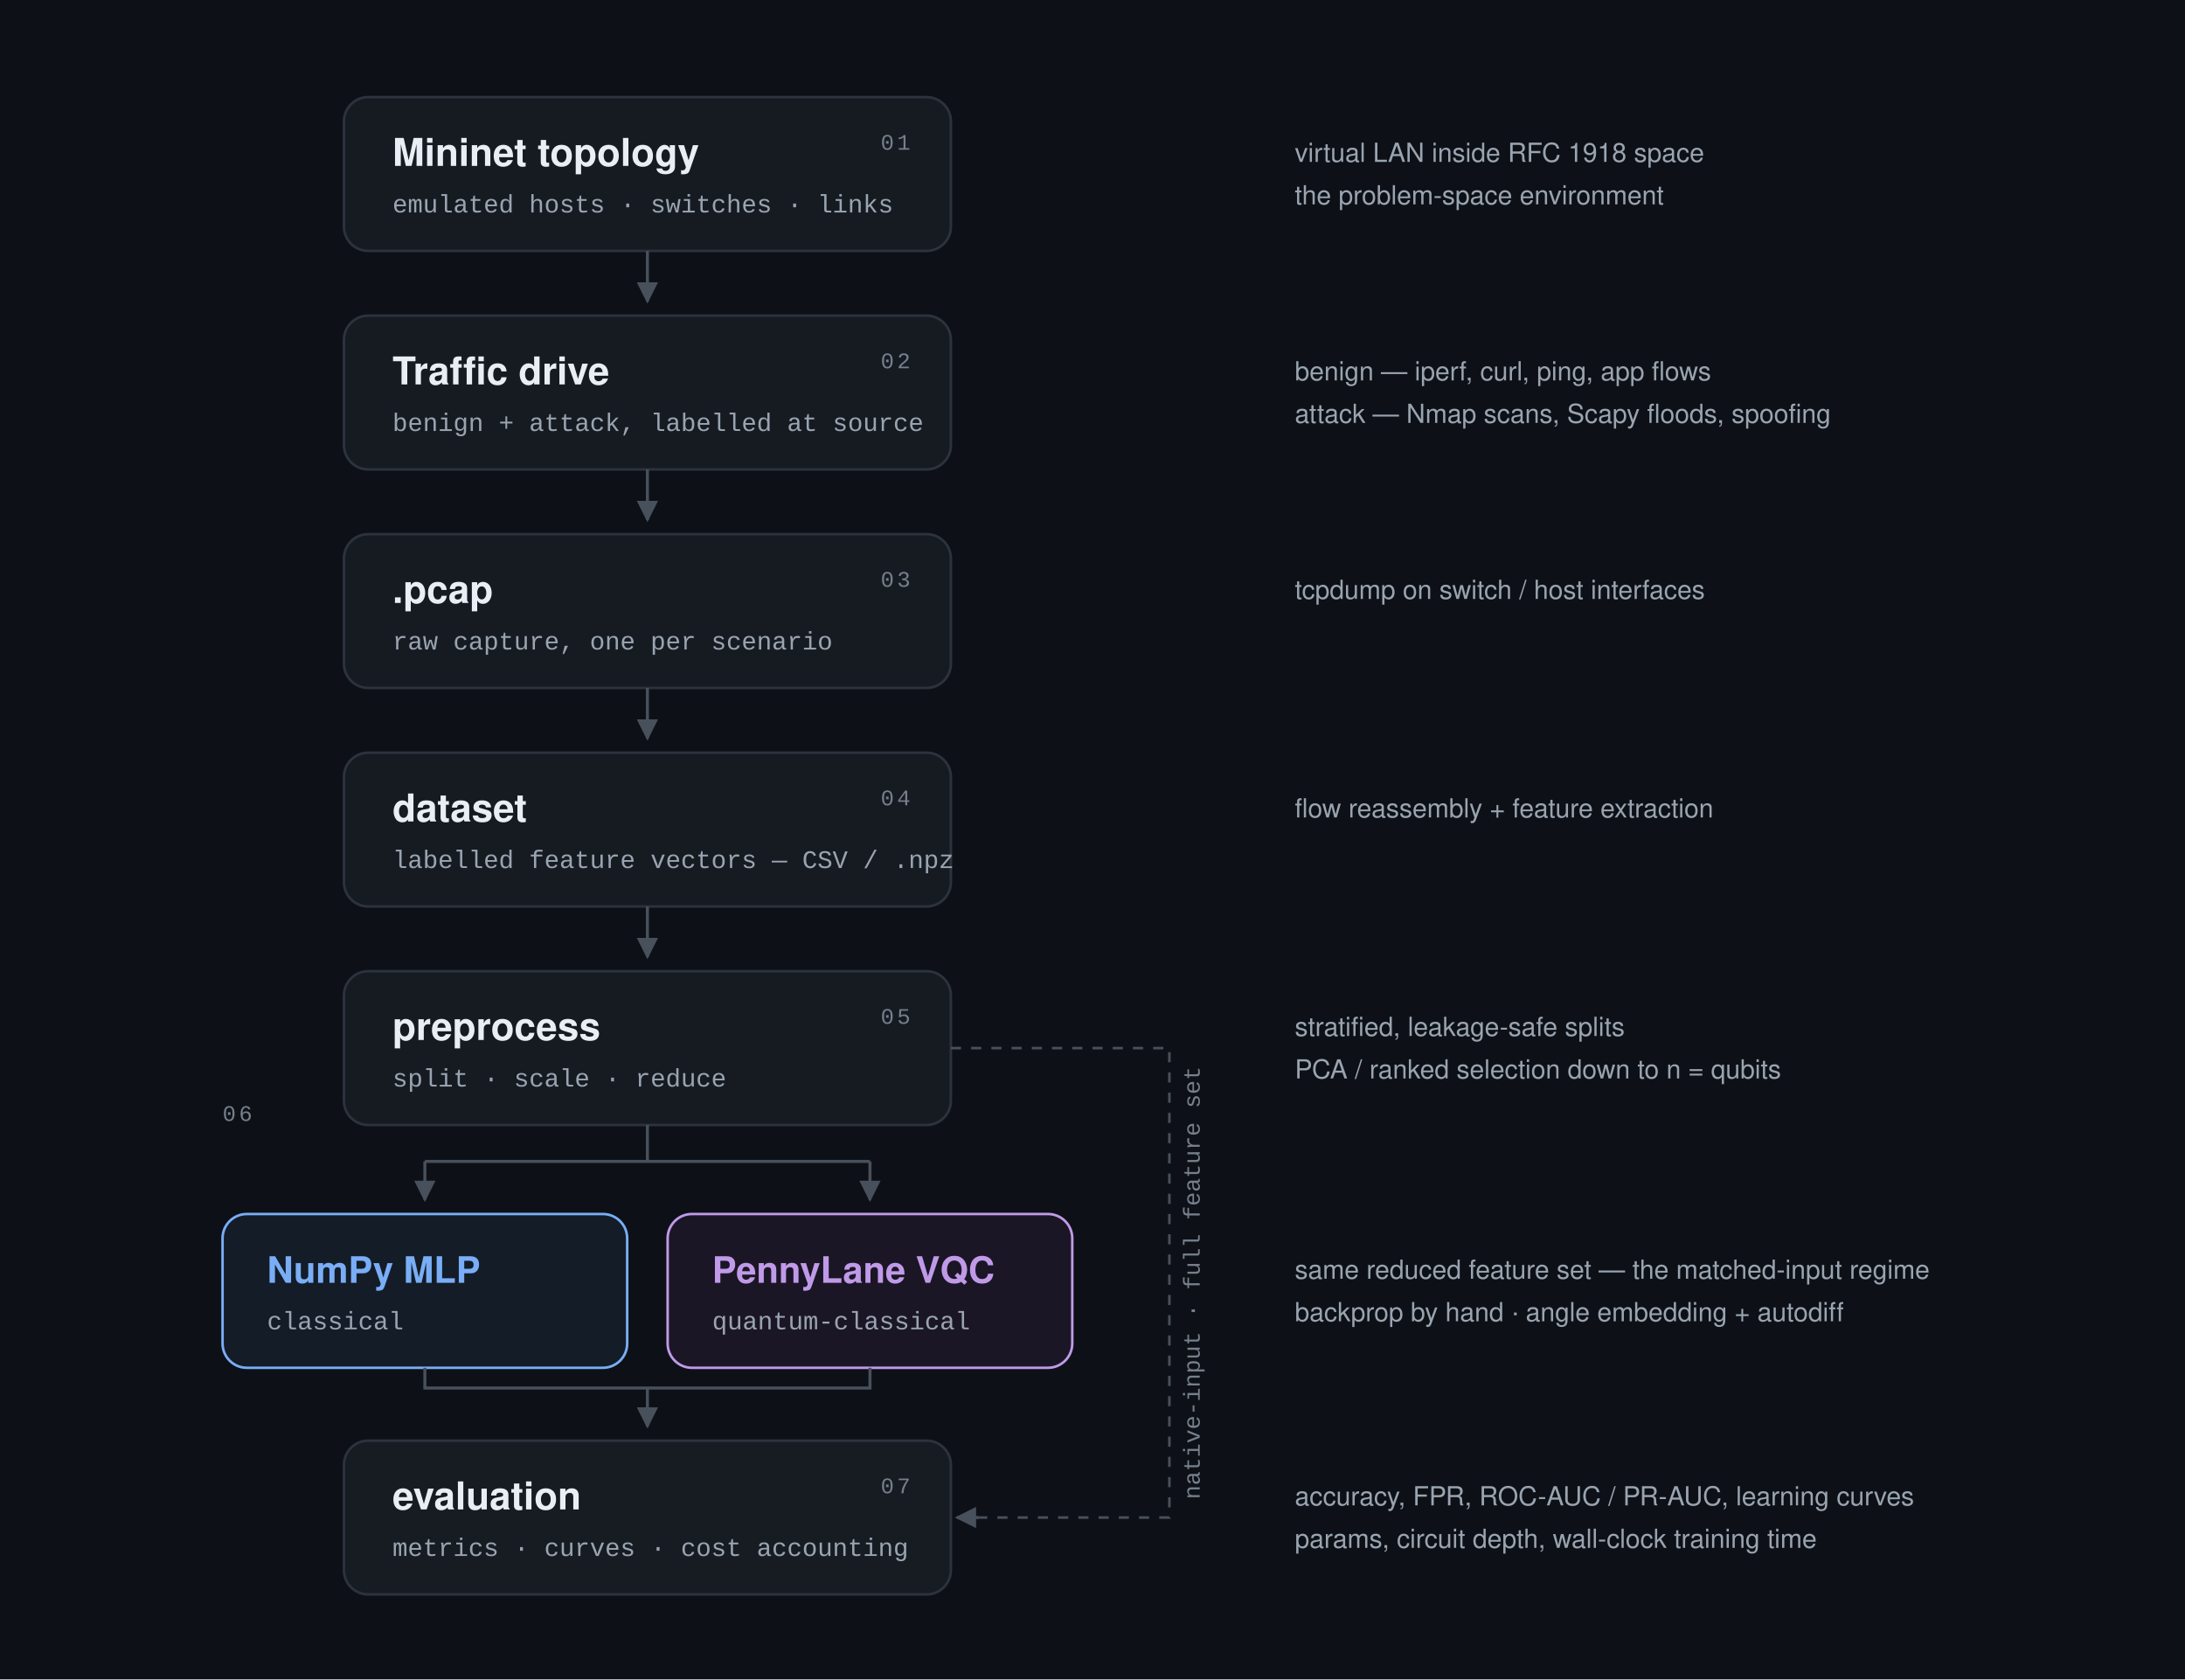
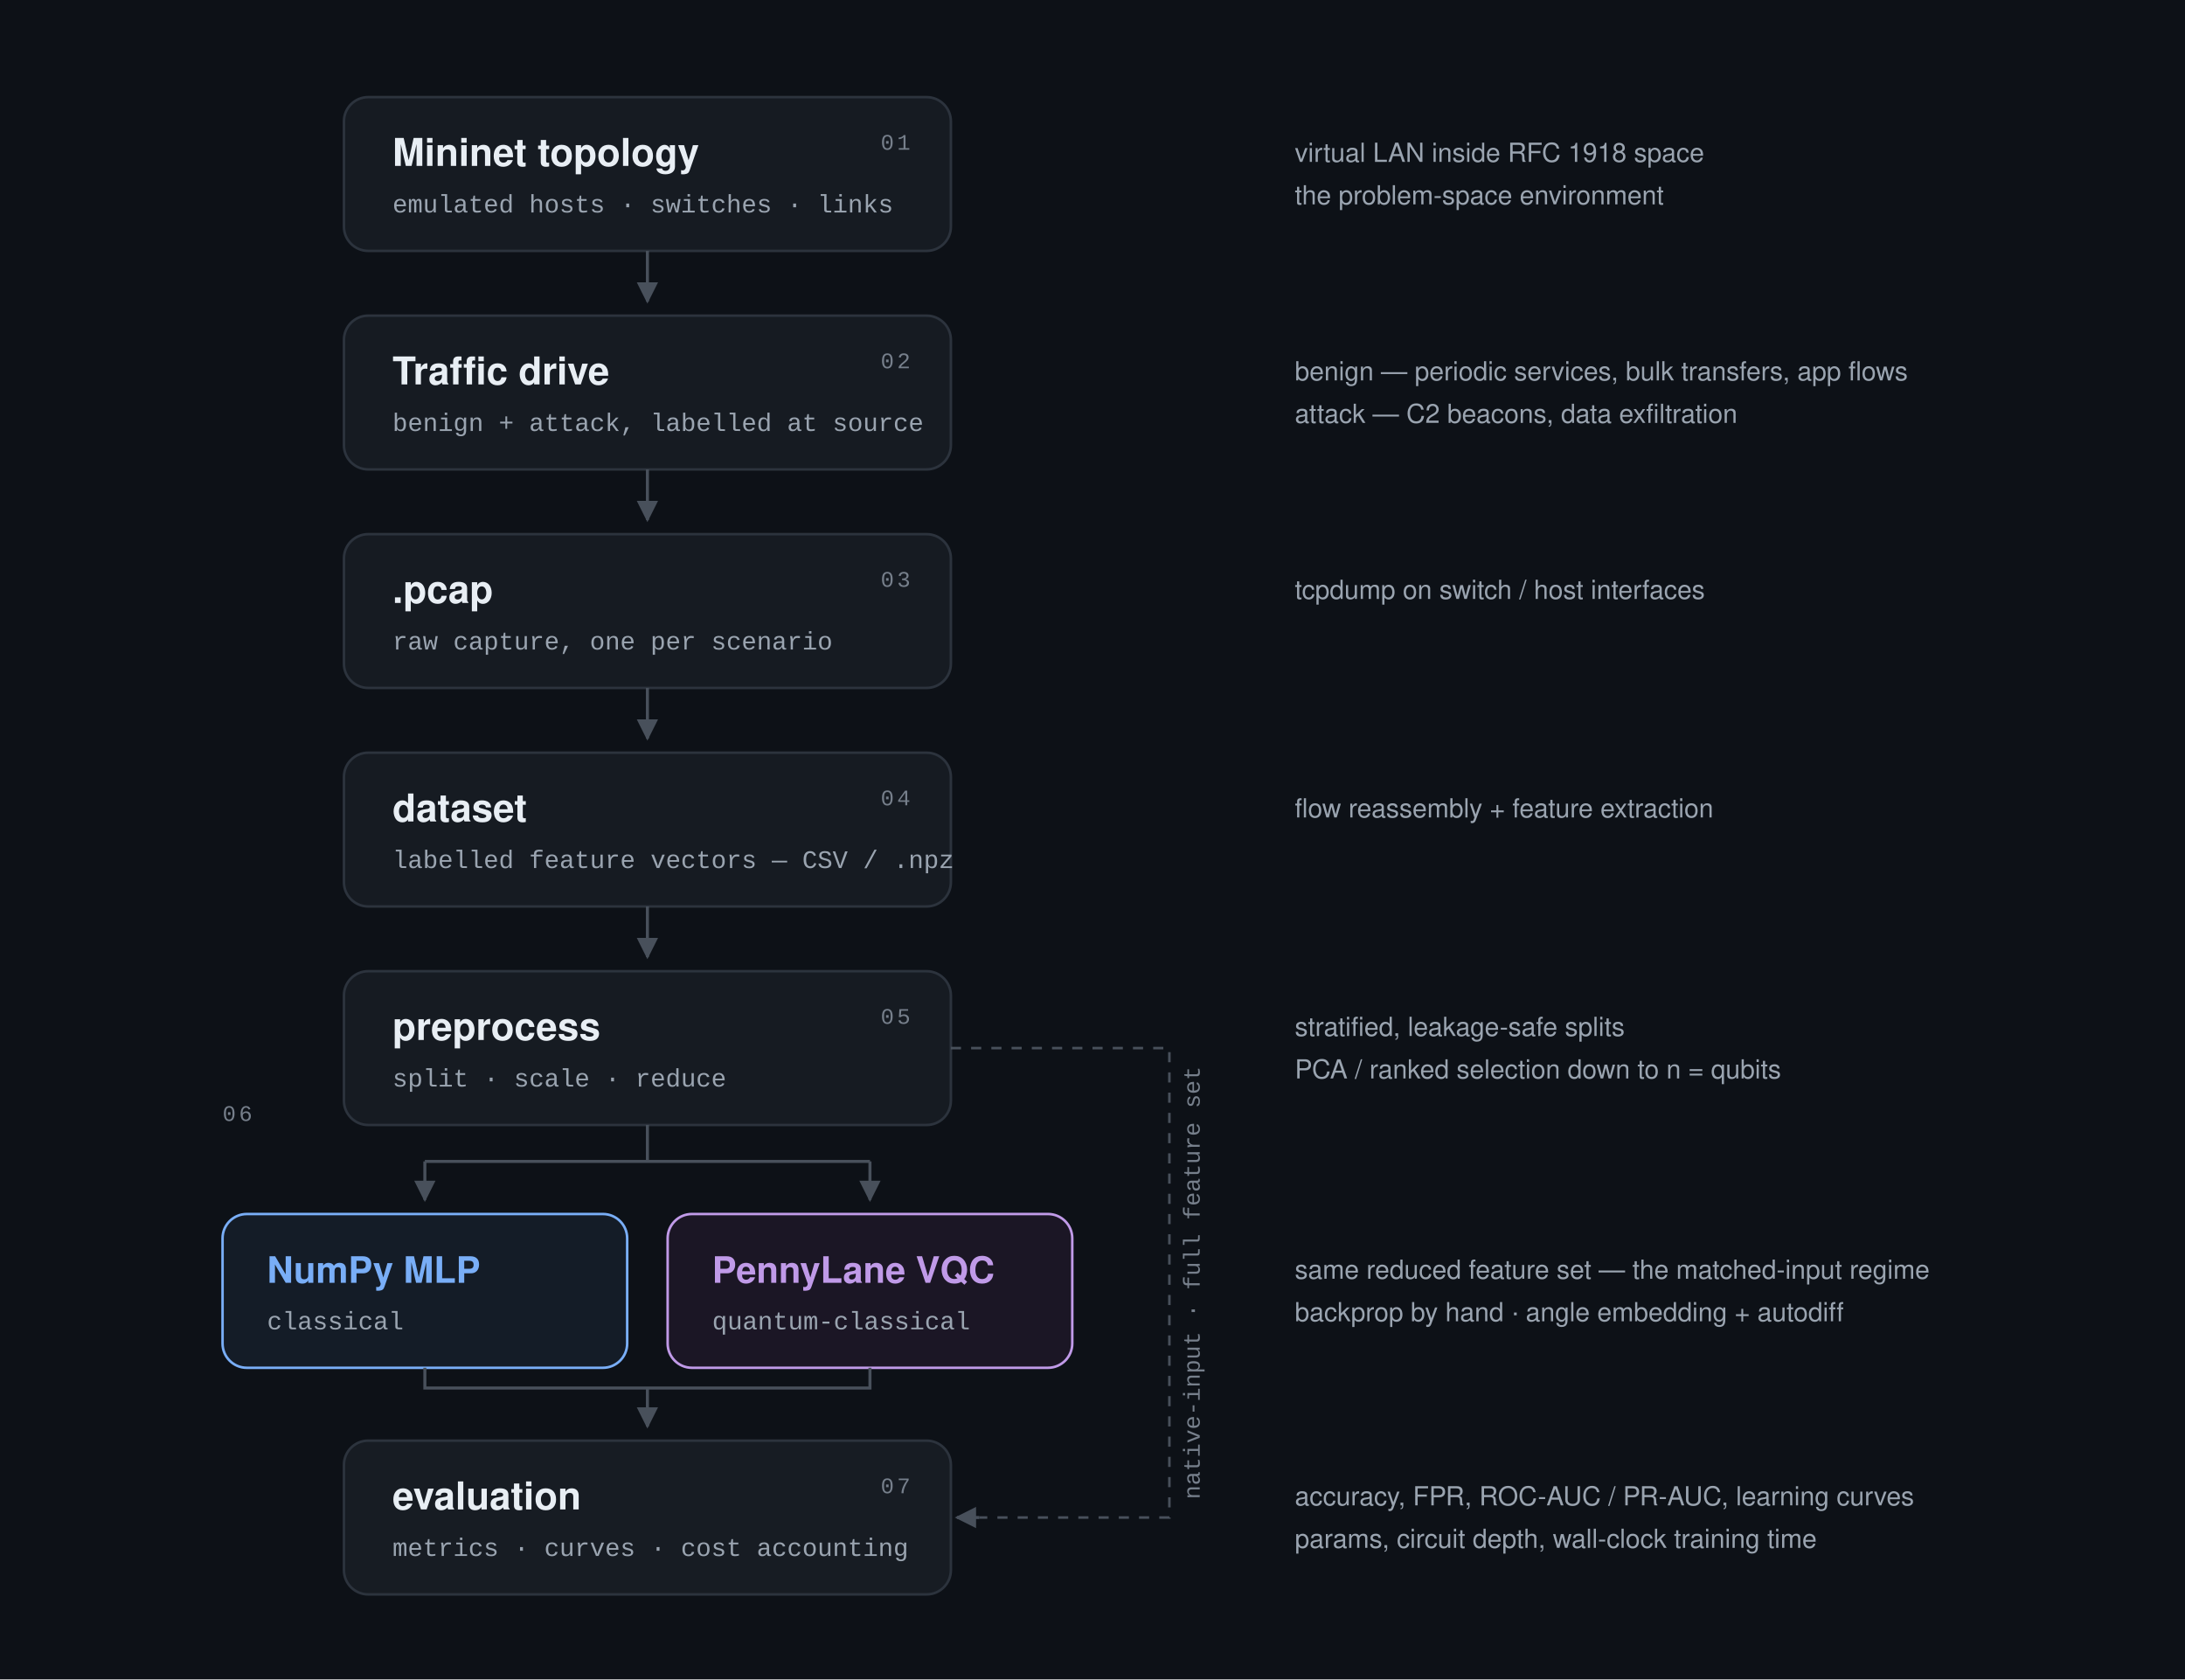
<svg xmlns="http://www.w3.org/2000/svg" viewBox="0 0 1080 830" width="1080" height="830" role="img" aria-label="q-ids pipeline diagram">
  <defs>
    <marker id="ah-dark" viewBox="0 0 10 10" refX="9" refY="5" markerWidth="7" markerHeight="7" orient="auto-start-reverse">
      <path d="M 0 0 L 10 5 L 0 10 z" fill="#48505b" />
    </marker>
  </defs>
  <rect width="1080" height="830" fill="#0d1117" />
  <rect x="170" y="48" width="300" height="76" rx="12" fill="#161b22" stroke="#2c333d" stroke-width="1.25" />
  <text x="450" y="74" font-family="ui-monospace,SFMono-Regular,Menlo,Consolas,&quot;Liberation Mono&quot;,monospace" font-size="11" font-weight="400" fill="#767f8b" text-anchor="end" letter-spacing="1.5">01</text>
  <text x="194" y="82" font-family="ui-sans-serif,-apple-system,BlinkMacSystemFont,&quot;Segoe UI&quot;,Helvetica,Arial,sans-serif" font-size="19" font-weight="600" fill="#e8eef4" text-anchor="start">Mininet topology</text>
  <text x="194" y="105" font-family="ui-monospace,SFMono-Regular,Menlo,Consolas,&quot;Liberation Mono&quot;,monospace" font-size="12.5" font-weight="400" fill="#9aa4b0" text-anchor="start">emulated hosts · switches · links</text>
  <text x="640" y="80" font-family="ui-sans-serif,-apple-system,BlinkMacSystemFont,&quot;Segoe UI&quot;,Helvetica,Arial,sans-serif" font-size="13" font-weight="400" fill="#9aa4b0" text-anchor="start">virtual LAN inside RFC 1918 space</text>
  <text x="640" y="101" font-family="ui-sans-serif,-apple-system,BlinkMacSystemFont,&quot;Segoe UI&quot;,Helvetica,Arial,sans-serif" font-size="13" font-weight="400" fill="#9aa4b0" text-anchor="start">the problem-space environment</text>
  <rect x="170" y="156" width="300" height="76" rx="12" fill="#161b22" stroke="#2c333d" stroke-width="1.25" />
  <text x="450" y="182" font-family="ui-monospace,SFMono-Regular,Menlo,Consolas,&quot;Liberation Mono&quot;,monospace" font-size="11" font-weight="400" fill="#767f8b" text-anchor="end" letter-spacing="1.5">02</text>
  <text x="194" y="190" font-family="ui-sans-serif,-apple-system,BlinkMacSystemFont,&quot;Segoe UI&quot;,Helvetica,Arial,sans-serif" font-size="19" font-weight="600" fill="#e8eef4" text-anchor="start">Traffic drive</text>
  <text x="194" y="213" font-family="ui-monospace,SFMono-Regular,Menlo,Consolas,&quot;Liberation Mono&quot;,monospace" font-size="12.5" font-weight="400" fill="#9aa4b0" text-anchor="start">benign + attack, labelled at source</text>
-   <text x="640" y="188" font-family="ui-sans-serif,-apple-system,BlinkMacSystemFont,&quot;Segoe UI&quot;,Helvetica,Arial,sans-serif" font-size="13" font-weight="400" fill="#9aa4b0" text-anchor="start">benign — iperf, curl, ping, app flows</text>
-   <text x="640" y="209" font-family="ui-sans-serif,-apple-system,BlinkMacSystemFont,&quot;Segoe UI&quot;,Helvetica,Arial,sans-serif" font-size="13" font-weight="400" fill="#9aa4b0" text-anchor="start">attack — Nmap scans, Scapy floods, spoofing</text>
+   <text x="640" y="188" font-family="ui-sans-serif,-apple-system,BlinkMacSystemFont,&quot;Segoe UI&quot;,Helvetica,Arial,sans-serif" font-size="13" font-weight="400" fill="#9aa4b0" text-anchor="start">benign — periodic services, bulk transfers, app flows</text>
+   <text x="640" y="209" font-family="ui-sans-serif,-apple-system,BlinkMacSystemFont,&quot;Segoe UI&quot;,Helvetica,Arial,sans-serif" font-size="13" font-weight="400" fill="#9aa4b0" text-anchor="start">attack — C2 beacons, data exfiltration</text>
  <rect x="170" y="264" width="300" height="76" rx="12" fill="#161b22" stroke="#2c333d" stroke-width="1.25" />
  <text x="450" y="290" font-family="ui-monospace,SFMono-Regular,Menlo,Consolas,&quot;Liberation Mono&quot;,monospace" font-size="11" font-weight="400" fill="#767f8b" text-anchor="end" letter-spacing="1.5">03</text>
  <text x="194" y="298" font-family="ui-sans-serif,-apple-system,BlinkMacSystemFont,&quot;Segoe UI&quot;,Helvetica,Arial,sans-serif" font-size="19" font-weight="600" fill="#e8eef4" text-anchor="start">.pcap</text>
  <text x="194" y="321" font-family="ui-monospace,SFMono-Regular,Menlo,Consolas,&quot;Liberation Mono&quot;,monospace" font-size="12.5" font-weight="400" fill="#9aa4b0" text-anchor="start">raw capture, one per scenario</text>
  <text x="640" y="296" font-family="ui-sans-serif,-apple-system,BlinkMacSystemFont,&quot;Segoe UI&quot;,Helvetica,Arial,sans-serif" font-size="13" font-weight="400" fill="#9aa4b0" text-anchor="start">tcpdump on switch / host interfaces</text>
  <rect x="170" y="372" width="300" height="76" rx="12" fill="#161b22" stroke="#2c333d" stroke-width="1.25" />
  <text x="450" y="398" font-family="ui-monospace,SFMono-Regular,Menlo,Consolas,&quot;Liberation Mono&quot;,monospace" font-size="11" font-weight="400" fill="#767f8b" text-anchor="end" letter-spacing="1.5">04</text>
  <text x="194" y="406" font-family="ui-sans-serif,-apple-system,BlinkMacSystemFont,&quot;Segoe UI&quot;,Helvetica,Arial,sans-serif" font-size="19" font-weight="600" fill="#e8eef4" text-anchor="start">dataset</text>
  <text x="194" y="429" font-family="ui-monospace,SFMono-Regular,Menlo,Consolas,&quot;Liberation Mono&quot;,monospace" font-size="12.5" font-weight="400" fill="#9aa4b0" text-anchor="start">labelled feature vectors — CSV / .npz</text>
  <text x="640" y="404" font-family="ui-sans-serif,-apple-system,BlinkMacSystemFont,&quot;Segoe UI&quot;,Helvetica,Arial,sans-serif" font-size="13" font-weight="400" fill="#9aa4b0" text-anchor="start">flow reassembly + feature extraction</text>
  <rect x="170" y="480" width="300" height="76" rx="12" fill="#161b22" stroke="#2c333d" stroke-width="1.25" />
  <text x="450" y="506" font-family="ui-monospace,SFMono-Regular,Menlo,Consolas,&quot;Liberation Mono&quot;,monospace" font-size="11" font-weight="400" fill="#767f8b" text-anchor="end" letter-spacing="1.5">05</text>
  <text x="194" y="514" font-family="ui-sans-serif,-apple-system,BlinkMacSystemFont,&quot;Segoe UI&quot;,Helvetica,Arial,sans-serif" font-size="19" font-weight="600" fill="#e8eef4" text-anchor="start">preprocess</text>
  <text x="194" y="537" font-family="ui-monospace,SFMono-Regular,Menlo,Consolas,&quot;Liberation Mono&quot;,monospace" font-size="12.5" font-weight="400" fill="#9aa4b0" text-anchor="start">split · scale · reduce</text>
  <text x="640" y="512" font-family="ui-sans-serif,-apple-system,BlinkMacSystemFont,&quot;Segoe UI&quot;,Helvetica,Arial,sans-serif" font-size="13" font-weight="400" fill="#9aa4b0" text-anchor="start">stratified, leakage-safe splits</text>
  <text x="640" y="533" font-family="ui-sans-serif,-apple-system,BlinkMacSystemFont,&quot;Segoe UI&quot;,Helvetica,Arial,sans-serif" font-size="13" font-weight="400" fill="#9aa4b0" text-anchor="start">PCA / ranked selection down to n = qubits</text>
  <line x1="320" y1="124" x2="320" y2="149" stroke="#48505b" stroke-width="1.5" marker-end="url(#ah-dark)" />
  <line x1="320" y1="232" x2="320" y2="257" stroke="#48505b" stroke-width="1.5" marker-end="url(#ah-dark)" />
  <line x1="320" y1="340" x2="320" y2="365" stroke="#48505b" stroke-width="1.5" marker-end="url(#ah-dark)" />
  <line x1="320" y1="448" x2="320" y2="473" stroke="#48505b" stroke-width="1.5" marker-end="url(#ah-dark)" />
  <path d="M 320 556 V 574 H 210 M 320 574 H 430" fill="none" stroke="#48505b" stroke-width="1.5" />
  <line x1="210" y1="574" x2="210" y2="593" stroke="#48505b" stroke-width="1.5" marker-end="url(#ah-dark)" />
  <line x1="430" y1="574" x2="430" y2="593" stroke="#48505b" stroke-width="1.5" marker-end="url(#ah-dark)" />
  <text x="110" y="554" font-family="ui-monospace,SFMono-Regular,Menlo,Consolas,&quot;Liberation Mono&quot;,monospace" font-size="11" font-weight="400" fill="#767f8b" text-anchor="start" letter-spacing="1.5">06</text>
  <rect x="110" y="600" width="200" height="76" rx="12" fill="#141c27" stroke="#79aef7" stroke-width="1.25" />
  <text x="132" y="634" font-family="ui-sans-serif,-apple-system,BlinkMacSystemFont,&quot;Segoe UI&quot;,Helvetica,Arial,sans-serif" font-size="18" font-weight="600" fill="#79aef7" text-anchor="start">NumPy MLP</text>
  <text x="132" y="657" font-family="ui-monospace,SFMono-Regular,Menlo,Consolas,&quot;Liberation Mono&quot;,monospace" font-size="12.5" font-weight="400" fill="#9aa4b0" text-anchor="start">classical</text>
  <rect x="330" y="600" width="200" height="76" rx="12" fill="#1b1625" stroke="#c09ae8" stroke-width="1.25" />
  <text x="352" y="634" font-family="ui-sans-serif,-apple-system,BlinkMacSystemFont,&quot;Segoe UI&quot;,Helvetica,Arial,sans-serif" font-size="18" font-weight="600" fill="#c09ae8" text-anchor="start">PennyLane VQC</text>
  <text x="352" y="657" font-family="ui-monospace,SFMono-Regular,Menlo,Consolas,&quot;Liberation Mono&quot;,monospace" font-size="12.5" font-weight="400" fill="#9aa4b0" text-anchor="start">quantum-classical</text>
  <text x="640" y="632" font-family="ui-sans-serif,-apple-system,BlinkMacSystemFont,&quot;Segoe UI&quot;,Helvetica,Arial,sans-serif" font-size="13" font-weight="400" fill="#9aa4b0" text-anchor="start">same reduced feature set — the matched-input regime</text>
  <text x="640" y="653" font-family="ui-sans-serif,-apple-system,BlinkMacSystemFont,&quot;Segoe UI&quot;,Helvetica,Arial,sans-serif" font-size="13" font-weight="400" fill="#9aa4b0" text-anchor="start">backprop by hand  ·  angle embedding + autodiff</text>
  <path d="M 210 676 V 686 H 430 V 676" fill="none" stroke="#48505b" stroke-width="1.5" />
  <line x1="320" y1="686" x2="320" y2="705" stroke="#48505b" stroke-width="1.5" marker-end="url(#ah-dark)" />
  <rect x="170" y="712" width="300" height="76" rx="12" fill="#171c23" stroke="#2c333d" stroke-width="1.25" />
  <text x="450" y="738" font-family="ui-monospace,SFMono-Regular,Menlo,Consolas,&quot;Liberation Mono&quot;,monospace" font-size="11" font-weight="400" fill="#767f8b" text-anchor="end" letter-spacing="1.5">07</text>
  <text x="194" y="746" font-family="ui-sans-serif,-apple-system,BlinkMacSystemFont,&quot;Segoe UI&quot;,Helvetica,Arial,sans-serif" font-size="19" font-weight="600" fill="#e8eef4" text-anchor="start">evaluation</text>
  <text x="194" y="769" font-family="ui-monospace,SFMono-Regular,Menlo,Consolas,&quot;Liberation Mono&quot;,monospace" font-size="12.5" font-weight="400" fill="#9aa4b0" text-anchor="start">metrics · curves · cost accounting</text>
  <text x="640" y="744" font-family="ui-sans-serif,-apple-system,BlinkMacSystemFont,&quot;Segoe UI&quot;,Helvetica,Arial,sans-serif" font-size="13" font-weight="400" fill="#9aa4b0" text-anchor="start">accuracy, FPR, ROC-AUC / PR-AUC, learning curves</text>
  <text x="640" y="765" font-family="ui-sans-serif,-apple-system,BlinkMacSystemFont,&quot;Segoe UI&quot;,Helvetica,Arial,sans-serif" font-size="13" font-weight="400" fill="#9aa4b0" text-anchor="start">params, circuit depth, wall-clock training time</text>
  <path d="M 470 518 H 578 V 750 H 484" fill="none" stroke="#48505b" stroke-width="1.25" stroke-dasharray="5 5" />
  <line x1="484" y1="750" x2="473" y2="750" stroke="#48505b" stroke-width="1.5" marker-end="url(#ah-dark)" />
  <text transform="translate(593 634) rotate(-90)" font-family="ui-monospace,SFMono-Regular,Menlo,Consolas,&quot;Liberation Mono&quot;,monospace" font-size="11.5" fill="#767f8b" text-anchor="middle">native-input · full feature set</text>
</svg>
